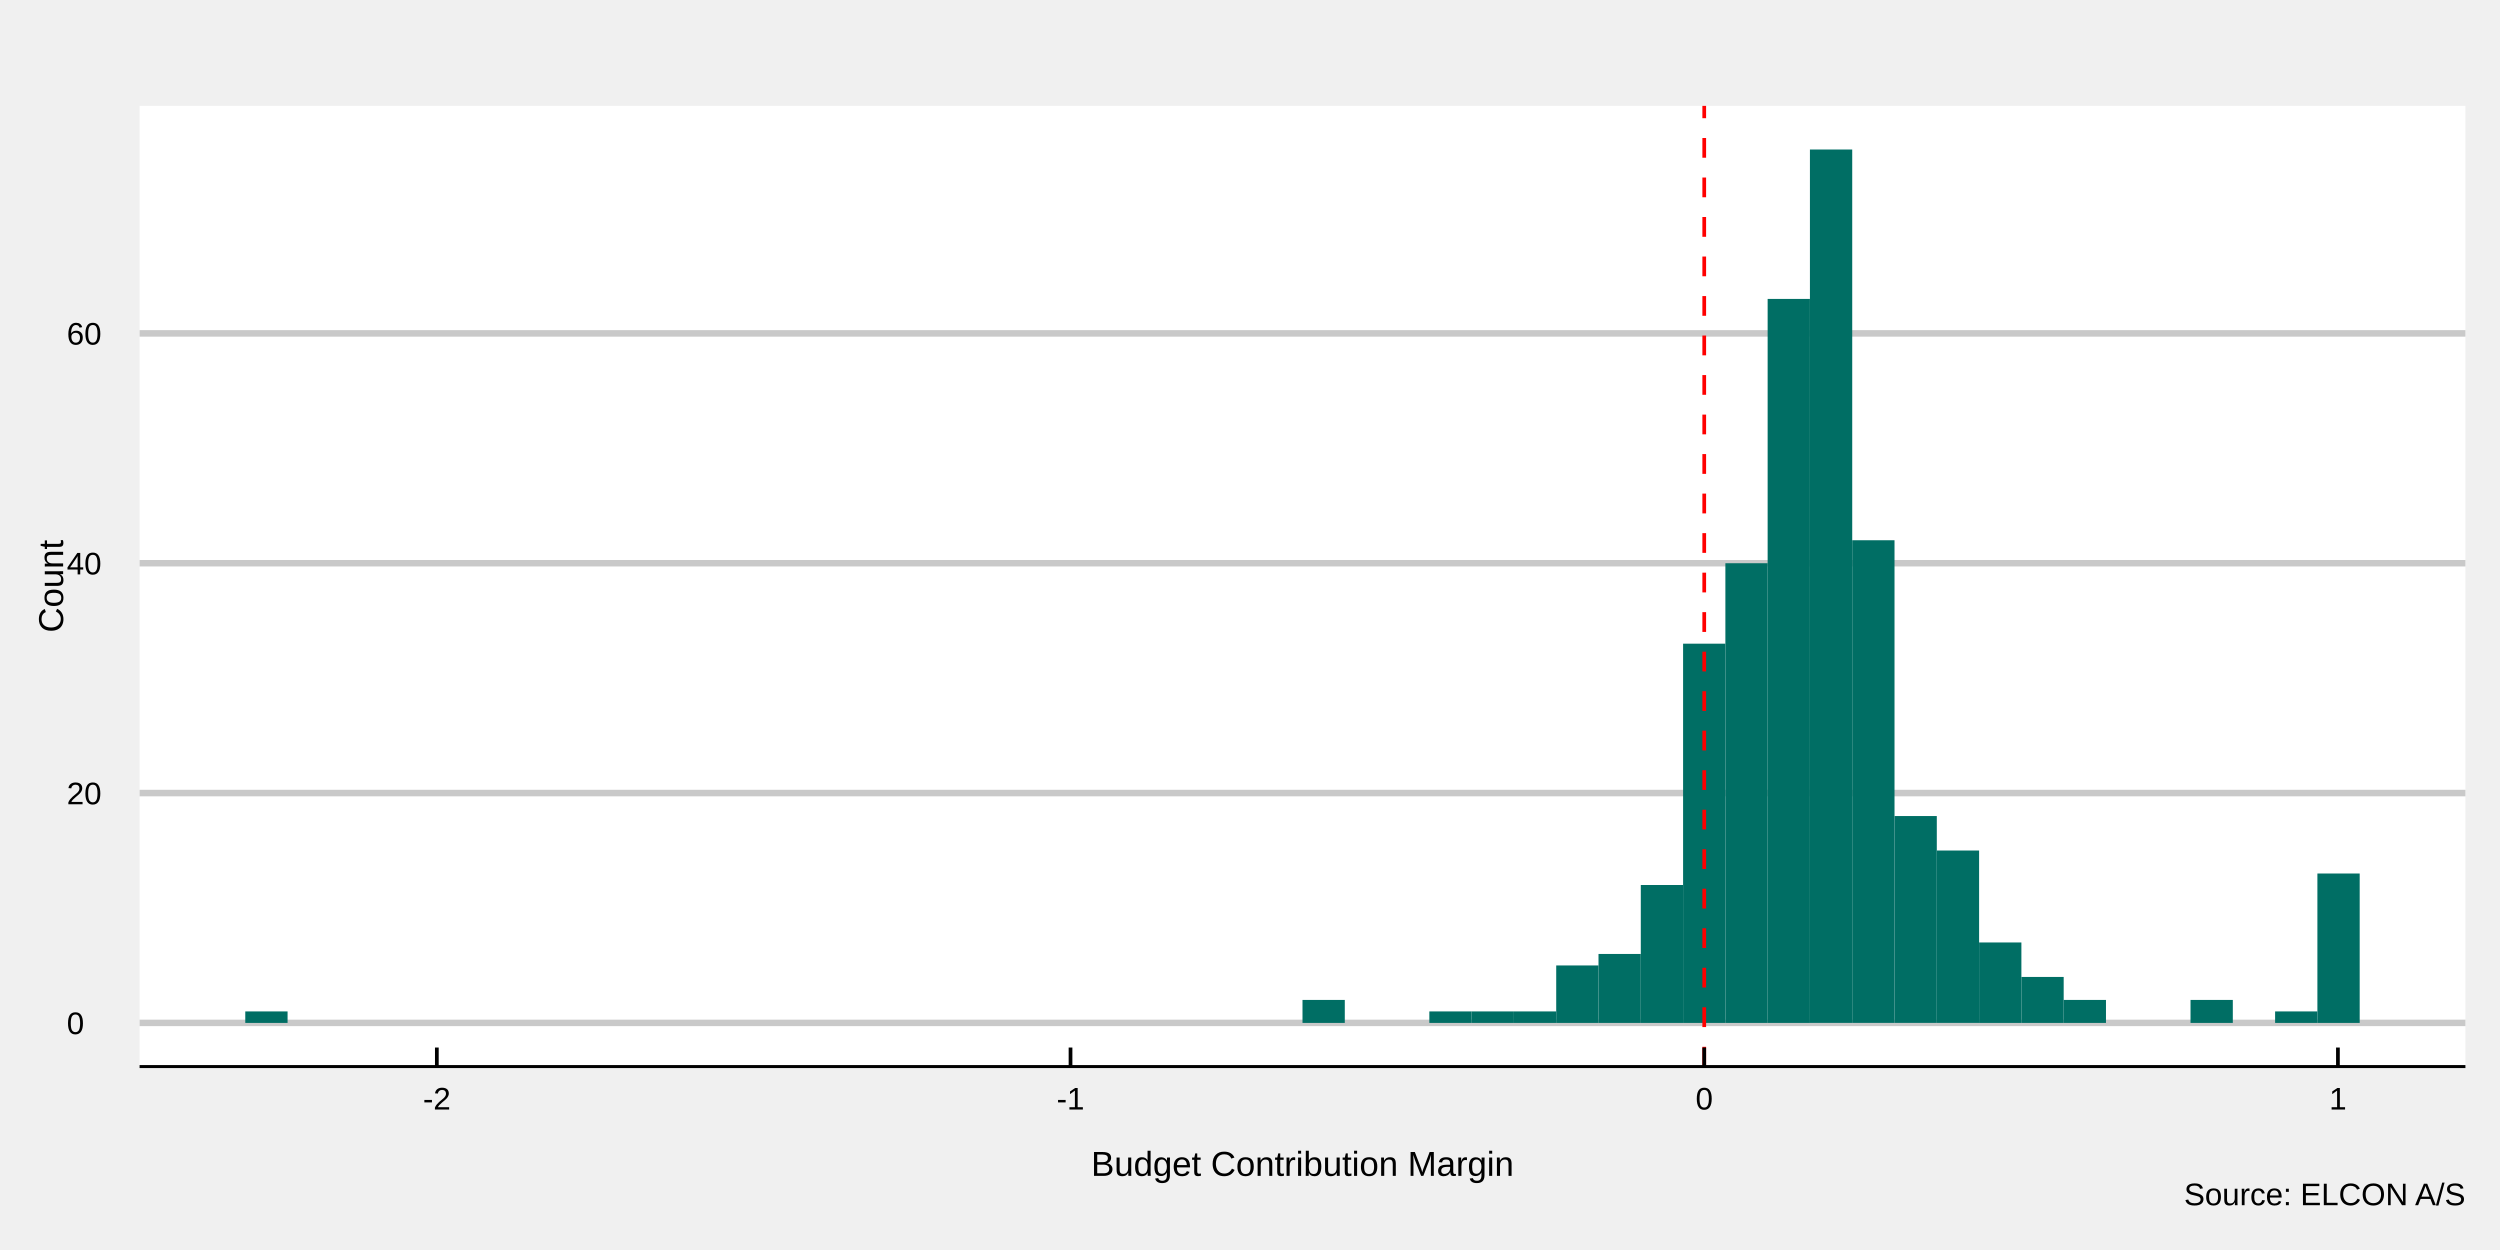
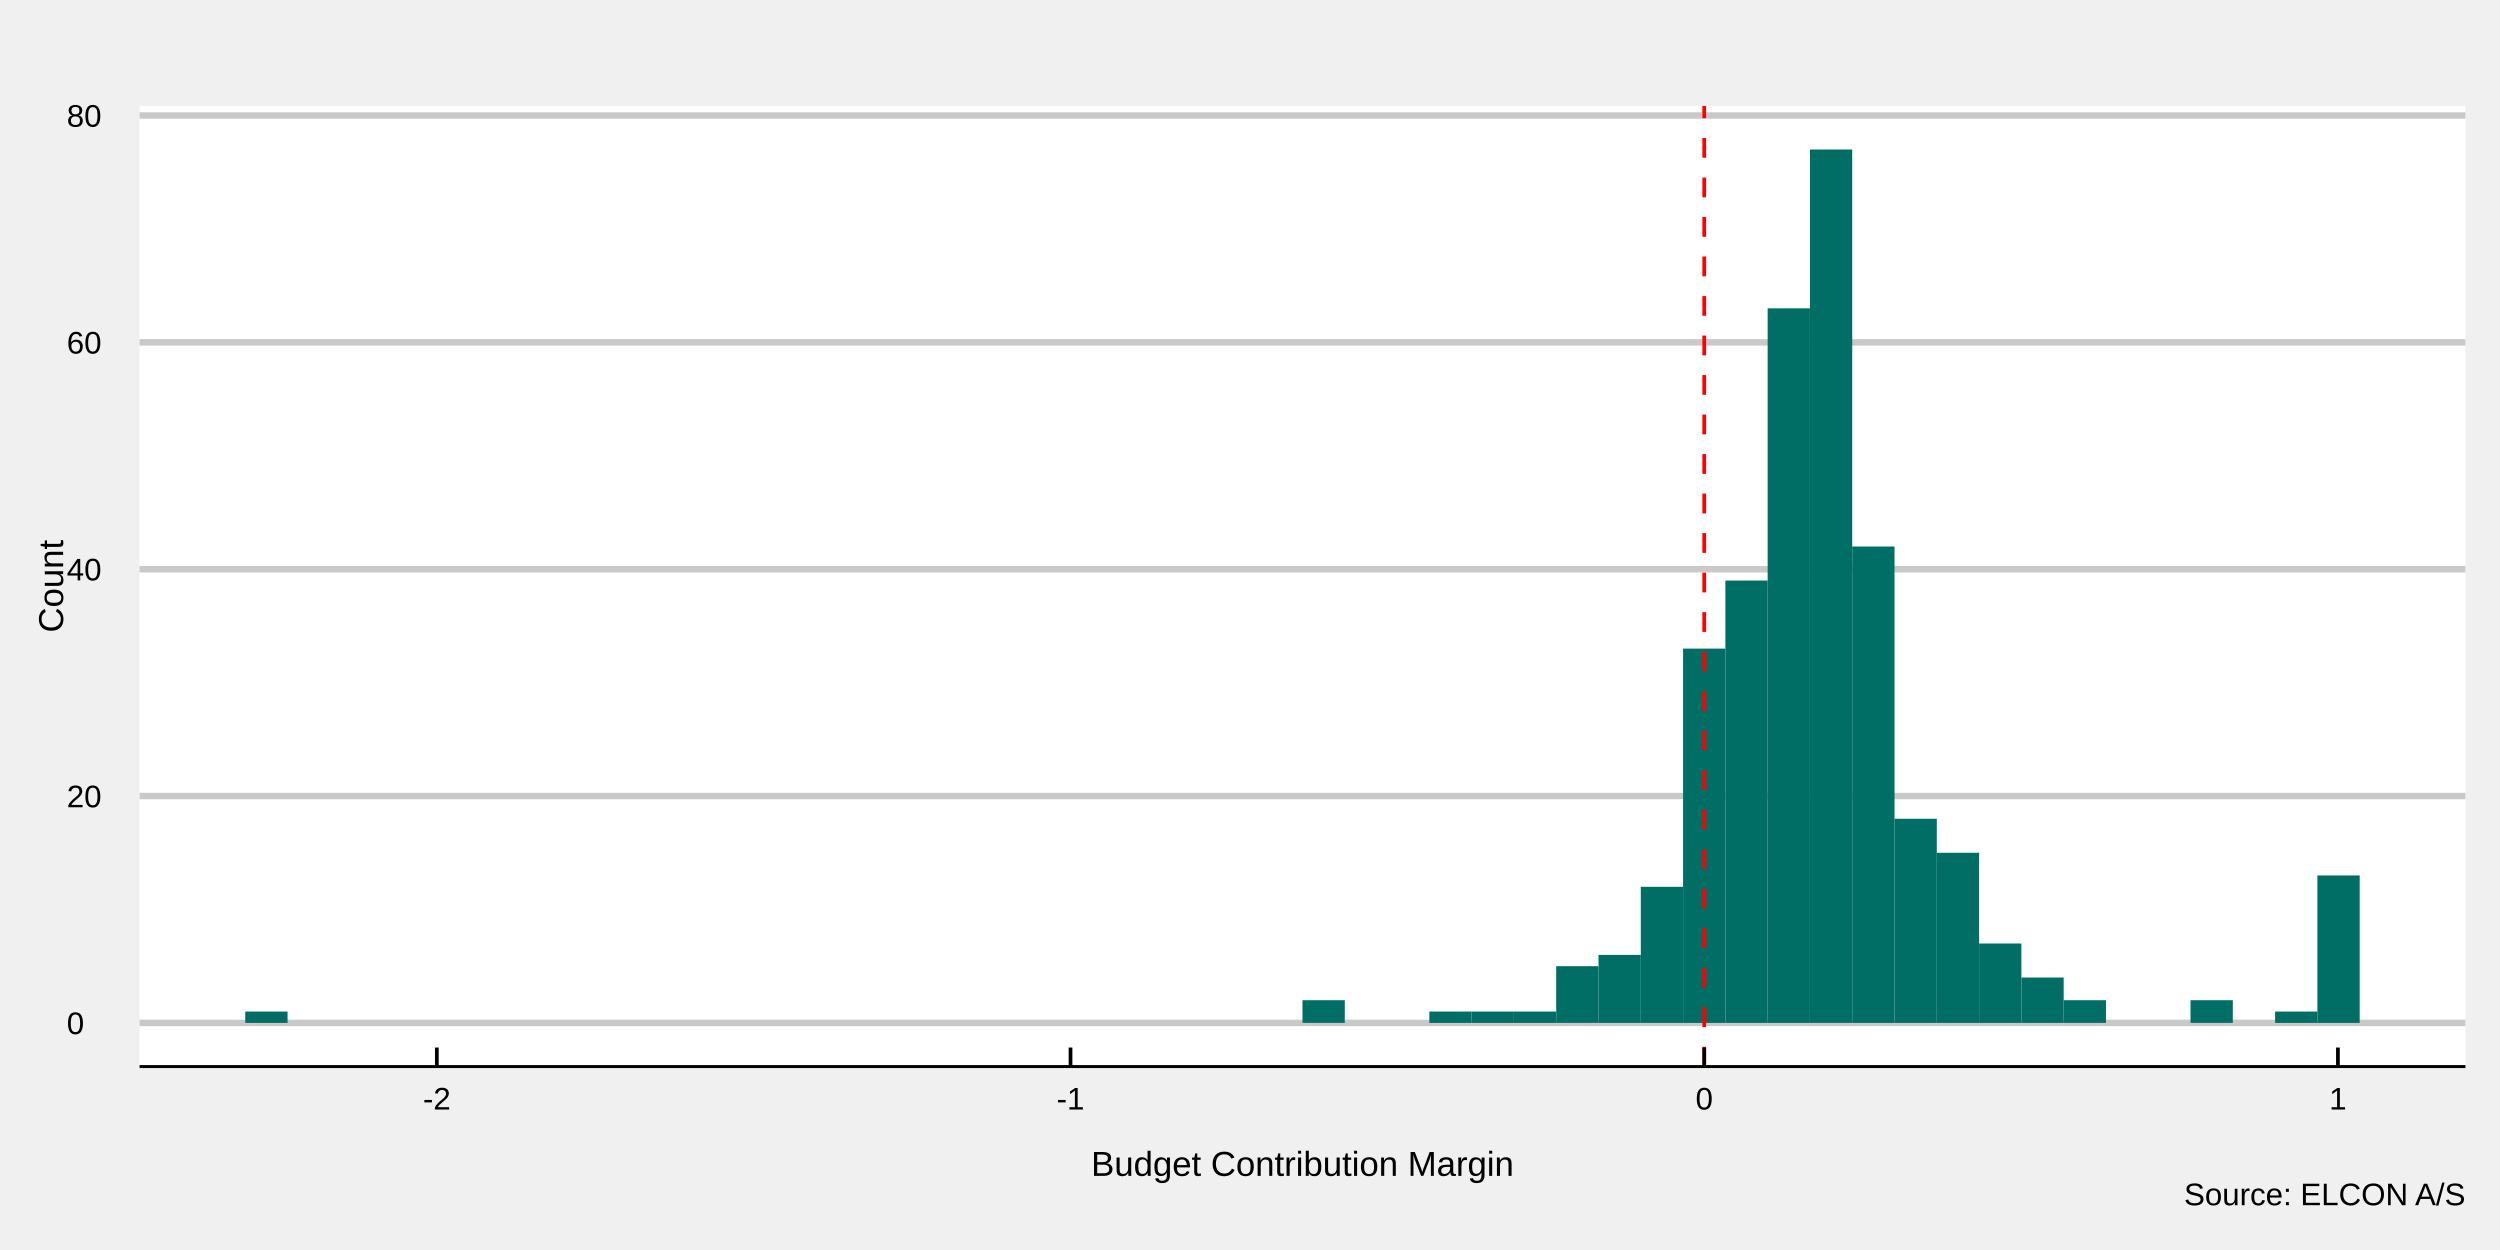
<svg xmlns="http://www.w3.org/2000/svg" class="svglite" width="720.00pt" height="360.00pt" viewBox="0 0 720.00 360.00">
  <defs>
    <style type="text/css">
    .svglite line, .svglite polyline, .svglite polygon, .svglite path, .svglite rect, .svglite circle {
      fill: none;
      stroke: #000000;
      stroke-linecap: round;
      stroke-linejoin: round;
      stroke-miterlimit: 10.00;
    }
    .svglite text {
      white-space: pre;
    }
  </style>
  </defs>
  <rect width="100%" height="100%" style="stroke: none; fill: none;" />
  <defs>
    <clipPath id="cpMC4wMHw3MjAuMDB8MC4wMHwzNjAuMDA=">
      <rect x="0.00" y="0.00" width="720.00" height="360.00" />
    </clipPath>
  </defs>
  <g clip-path="url(#cpMC4wMHw3MjAuMDB8MC4wMHwzNjAuMDA=)">
</g>
  <defs>
    <clipPath id="cpNDAuMjB8NzEwLjA0fDMwLjQ5fDMwNy4xNw==">
      <rect x="40.20" y="30.49" width="669.84" height="276.69" />
    </clipPath>
  </defs>
  <g clip-path="url(#cpNDAuMjB8NzEwLjA0fDMwLjQ5fDMwNy4xNw==)">
    <rect x="40.20" y="30.49" width="669.84" height="276.69" style="stroke-width: 1.07; stroke: none; fill: #FFFFFF;" />
    <polyline points="40.20,294.60 710.04,294.60 " style="stroke-width: 1.87; stroke: #C9C9C9; stroke-linecap: butt;" />
-     <polyline points="40.20,228.40 710.04,228.40 " style="stroke-width: 1.87; stroke: #C9C9C9; stroke-linecap: butt;" />
-     <polyline points="40.20,162.21 710.04,162.21 " style="stroke-width: 1.87; stroke: #C9C9C9; stroke-linecap: butt;" />
-     <polyline points="40.20,96.02 710.04,96.02 " style="stroke-width: 1.87; stroke: #C9C9C9; stroke-linecap: butt;" />
-     <rect x="70.64" y="291.29" width="12.18" height="3.31" style="stroke-width: 1.07; stroke: none; stroke-linecap: butt; stroke-linejoin: miter; fill: #006E64;" />
+     <polyline points="40.20,229.26 710.04,229.26 " style="stroke-width: 1.87; stroke: #C9C9C9; stroke-linecap: butt;" />
+     <polyline points="40.20,163.93 710.04,163.93 " style="stroke-width: 1.87; stroke: #C9C9C9; stroke-linecap: butt;" />
+     <polyline points="40.20,98.60 710.04,98.60 " style="stroke-width: 1.87; stroke: #C9C9C9; stroke-linecap: butt;" />
+     <polyline points="40.20,33.26 710.04,33.26 " style="stroke-width: 1.87; stroke: #C9C9C9; stroke-linecap: butt;" />
+     <rect x="70.64" y="291.33" width="12.18" height="3.27" style="stroke-width: 1.07; stroke: none; stroke-linecap: butt; stroke-linejoin: miter; fill: #006E64;" />
    <rect x="82.82" y="294.60" width="12.18" height="0.00" style="stroke-width: 1.07; stroke: none; stroke-linecap: butt; stroke-linejoin: miter; fill: #006E64;" />
    <rect x="95.00" y="294.60" width="12.18" height="0.00" style="stroke-width: 1.07; stroke: none; stroke-linecap: butt; stroke-linejoin: miter; fill: #006E64;" />
    <rect x="107.18" y="294.60" width="12.18" height="0.00" style="stroke-width: 1.07; stroke: none; stroke-linecap: butt; stroke-linejoin: miter; fill: #006E64;" />
    <rect x="119.36" y="294.60" width="12.18" height="0.00" style="stroke-width: 1.07; stroke: none; stroke-linecap: butt; stroke-linejoin: miter; fill: #006E64;" />
    <rect x="131.54" y="294.60" width="12.18" height="0.00" style="stroke-width: 1.07; stroke: none; stroke-linecap: butt; stroke-linejoin: miter; fill: #006E64;" />
    <rect x="143.72" y="294.60" width="12.18" height="0.00" style="stroke-width: 1.07; stroke: none; stroke-linecap: butt; stroke-linejoin: miter; fill: #006E64;" />
    <rect x="155.90" y="294.60" width="12.18" height="0.00" style="stroke-width: 1.07; stroke: none; stroke-linecap: butt; stroke-linejoin: miter; fill: #006E64;" />
    <rect x="168.07" y="294.60" width="12.18" height="0.00" style="stroke-width: 1.07; stroke: none; stroke-linecap: butt; stroke-linejoin: miter; fill: #006E64;" />
    <rect x="180.25" y="294.60" width="12.18" height="0.00" style="stroke-width: 1.07; stroke: none; stroke-linecap: butt; stroke-linejoin: miter; fill: #006E64;" />
    <rect x="192.43" y="294.60" width="12.18" height="0.00" style="stroke-width: 1.07; stroke: none; stroke-linecap: butt; stroke-linejoin: miter; fill: #006E64;" />
    <rect x="204.61" y="294.60" width="12.18" height="0.00" style="stroke-width: 1.07; stroke: none; stroke-linecap: butt; stroke-linejoin: miter; fill: #006E64;" />
    <rect x="216.79" y="294.60" width="12.18" height="0.00" style="stroke-width: 1.07; stroke: none; stroke-linecap: butt; stroke-linejoin: miter; fill: #006E64;" />
    <rect x="228.97" y="294.60" width="12.18" height="0.00" style="stroke-width: 1.07; stroke: none; stroke-linecap: butt; stroke-linejoin: miter; fill: #006E64;" />
    <rect x="241.15" y="294.60" width="12.18" height="0.00" style="stroke-width: 1.07; stroke: none; stroke-linecap: butt; stroke-linejoin: miter; fill: #006E64;" />
    <rect x="253.33" y="294.60" width="12.18" height="0.00" style="stroke-width: 1.07; stroke: none; stroke-linecap: butt; stroke-linejoin: miter; fill: #006E64;" />
    <rect x="265.51" y="294.60" width="12.18" height="0.00" style="stroke-width: 1.07; stroke: none; stroke-linecap: butt; stroke-linejoin: miter; fill: #006E64;" />
    <rect x="277.69" y="294.60" width="12.18" height="0.00" style="stroke-width: 1.07; stroke: none; stroke-linecap: butt; stroke-linejoin: miter; fill: #006E64;" />
    <rect x="289.86" y="294.60" width="12.18" height="0.00" style="stroke-width: 1.07; stroke: none; stroke-linecap: butt; stroke-linejoin: miter; fill: #006E64;" />
    <rect x="302.04" y="294.60" width="12.18" height="0.00" style="stroke-width: 1.07; stroke: none; stroke-linecap: butt; stroke-linejoin: miter; fill: #006E64;" />
    <rect x="314.22" y="294.60" width="12.18" height="0.00" style="stroke-width: 1.07; stroke: none; stroke-linecap: butt; stroke-linejoin: miter; fill: #006E64;" />
    <rect x="326.40" y="294.60" width="12.18" height="0.00" style="stroke-width: 1.07; stroke: none; stroke-linecap: butt; stroke-linejoin: miter; fill: #006E64;" />
    <rect x="338.58" y="294.60" width="12.18" height="0.00" style="stroke-width: 1.07; stroke: none; stroke-linecap: butt; stroke-linejoin: miter; fill: #006E64;" />
    <rect x="350.76" y="294.60" width="12.18" height="0.00" style="stroke-width: 1.07; stroke: none; stroke-linecap: butt; stroke-linejoin: miter; fill: #006E64;" />
    <rect x="362.94" y="294.60" width="12.18" height="0.00" style="stroke-width: 1.07; stroke: none; stroke-linecap: butt; stroke-linejoin: miter; fill: #006E64;" />
-     <rect x="375.12" y="287.98" width="12.18" height="6.62" style="stroke-width: 1.07; stroke: none; stroke-linecap: butt; stroke-linejoin: miter; fill: #006E64;" />
+     <rect x="375.12" y="288.06" width="12.18" height="6.53" style="stroke-width: 1.07; stroke: none; stroke-linecap: butt; stroke-linejoin: miter; fill: #006E64;" />
    <rect x="387.30" y="294.60" width="12.18" height="0.00" style="stroke-width: 1.07; stroke: none; stroke-linecap: butt; stroke-linejoin: miter; fill: #006E64;" />
    <rect x="399.47" y="294.60" width="12.18" height="0.00" style="stroke-width: 1.07; stroke: none; stroke-linecap: butt; stroke-linejoin: miter; fill: #006E64;" />
-     <rect x="411.65" y="291.29" width="12.18" height="3.31" style="stroke-width: 1.07; stroke: none; stroke-linecap: butt; stroke-linejoin: miter; fill: #006E64;" />
-     <rect x="423.83" y="291.29" width="12.18" height="3.31" style="stroke-width: 1.07; stroke: none; stroke-linecap: butt; stroke-linejoin: miter; fill: #006E64;" />
-     <rect x="436.01" y="291.29" width="12.18" height="3.31" style="stroke-width: 1.07; stroke: none; stroke-linecap: butt; stroke-linejoin: miter; fill: #006E64;" />
-     <rect x="448.19" y="278.05" width="12.18" height="16.55" style="stroke-width: 1.07; stroke: none; stroke-linecap: butt; stroke-linejoin: miter; fill: #006E64;" />
-     <rect x="460.37" y="274.74" width="12.18" height="19.86" style="stroke-width: 1.07; stroke: none; stroke-linecap: butt; stroke-linejoin: miter; fill: #006E64;" />
-     <rect x="472.55" y="254.88" width="12.18" height="39.72" style="stroke-width: 1.07; stroke: none; stroke-linecap: butt; stroke-linejoin: miter; fill: #006E64;" />
-     <rect x="484.73" y="185.38" width="12.18" height="109.22" style="stroke-width: 1.07; stroke: none; stroke-linecap: butt; stroke-linejoin: miter; fill: #006E64;" />
-     <rect x="496.91" y="162.21" width="12.18" height="132.39" style="stroke-width: 1.07; stroke: none; stroke-linecap: butt; stroke-linejoin: miter; fill: #006E64;" />
-     <rect x="509.08" y="86.09" width="12.18" height="208.51" style="stroke-width: 1.07; stroke: none; stroke-linecap: butt; stroke-linejoin: miter; fill: #006E64;" />
+     <rect x="411.65" y="291.33" width="12.18" height="3.27" style="stroke-width: 1.07; stroke: none; stroke-linecap: butt; stroke-linejoin: miter; fill: #006E64;" />
+     <rect x="423.83" y="291.33" width="12.18" height="3.27" style="stroke-width: 1.07; stroke: none; stroke-linecap: butt; stroke-linejoin: miter; fill: #006E64;" />
+     <rect x="436.01" y="291.33" width="12.18" height="3.27" style="stroke-width: 1.07; stroke: none; stroke-linecap: butt; stroke-linejoin: miter; fill: #006E64;" />
+     <rect x="448.19" y="278.26" width="12.18" height="16.33" style="stroke-width: 1.07; stroke: none; stroke-linecap: butt; stroke-linejoin: miter; fill: #006E64;" />
+     <rect x="460.37" y="275.00" width="12.18" height="19.60" style="stroke-width: 1.07; stroke: none; stroke-linecap: butt; stroke-linejoin: miter; fill: #006E64;" />
+     <rect x="472.55" y="255.40" width="12.18" height="39.20" style="stroke-width: 1.07; stroke: none; stroke-linecap: butt; stroke-linejoin: miter; fill: #006E64;" />
+     <rect x="484.73" y="186.80" width="12.18" height="107.80" style="stroke-width: 1.07; stroke: none; stroke-linecap: butt; stroke-linejoin: miter; fill: #006E64;" />
+     <rect x="496.91" y="167.20" width="12.18" height="127.40" style="stroke-width: 1.07; stroke: none; stroke-linecap: butt; stroke-linejoin: miter; fill: #006E64;" />
+     <rect x="509.08" y="88.80" width="12.18" height="205.80" style="stroke-width: 1.07; stroke: none; stroke-linecap: butt; stroke-linejoin: miter; fill: #006E64;" />
    <rect x="521.26" y="43.06" width="12.18" height="251.53" style="stroke-width: 1.07; stroke: none; stroke-linecap: butt; stroke-linejoin: miter; fill: #006E64;" />
-     <rect x="533.44" y="155.59" width="12.18" height="139.00" style="stroke-width: 1.07; stroke: none; stroke-linecap: butt; stroke-linejoin: miter; fill: #006E64;" />
-     <rect x="545.62" y="235.02" width="12.18" height="59.57" style="stroke-width: 1.07; stroke: none; stroke-linecap: butt; stroke-linejoin: miter; fill: #006E64;" />
-     <rect x="557.80" y="244.95" width="12.18" height="49.64" style="stroke-width: 1.07; stroke: none; stroke-linecap: butt; stroke-linejoin: miter; fill: #006E64;" />
-     <rect x="569.98" y="271.43" width="12.18" height="23.17" style="stroke-width: 1.07; stroke: none; stroke-linecap: butt; stroke-linejoin: miter; fill: #006E64;" />
-     <rect x="582.16" y="281.36" width="12.18" height="13.24" style="stroke-width: 1.07; stroke: none; stroke-linecap: butt; stroke-linejoin: miter; fill: #006E64;" />
-     <rect x="594.34" y="287.98" width="12.18" height="6.62" style="stroke-width: 1.07; stroke: none; stroke-linecap: butt; stroke-linejoin: miter; fill: #006E64;" />
+     <rect x="533.44" y="157.40" width="12.18" height="137.20" style="stroke-width: 1.07; stroke: none; stroke-linecap: butt; stroke-linejoin: miter; fill: #006E64;" />
+     <rect x="545.62" y="235.80" width="12.18" height="58.80" style="stroke-width: 1.07; stroke: none; stroke-linecap: butt; stroke-linejoin: miter; fill: #006E64;" />
+     <rect x="557.80" y="245.60" width="12.18" height="49.00" style="stroke-width: 1.07; stroke: none; stroke-linecap: butt; stroke-linejoin: miter; fill: #006E64;" />
+     <rect x="569.98" y="271.73" width="12.18" height="22.87" style="stroke-width: 1.07; stroke: none; stroke-linecap: butt; stroke-linejoin: miter; fill: #006E64;" />
+     <rect x="582.16" y="281.53" width="12.18" height="13.07" style="stroke-width: 1.07; stroke: none; stroke-linecap: butt; stroke-linejoin: miter; fill: #006E64;" />
+     <rect x="594.34" y="288.06" width="12.18" height="6.53" style="stroke-width: 1.07; stroke: none; stroke-linecap: butt; stroke-linejoin: miter; fill: #006E64;" />
    <rect x="606.52" y="294.60" width="12.18" height="0.00" style="stroke-width: 1.07; stroke: none; stroke-linecap: butt; stroke-linejoin: miter; fill: #006E64;" />
    <rect x="618.70" y="294.60" width="12.18" height="0.00" style="stroke-width: 1.07; stroke: none; stroke-linecap: butt; stroke-linejoin: miter; fill: #006E64;" />
-     <rect x="630.87" y="287.98" width="12.18" height="6.62" style="stroke-width: 1.07; stroke: none; stroke-linecap: butt; stroke-linejoin: miter; fill: #006E64;" />
+     <rect x="630.87" y="288.06" width="12.18" height="6.53" style="stroke-width: 1.07; stroke: none; stroke-linecap: butt; stroke-linejoin: miter; fill: #006E64;" />
    <rect x="643.05" y="294.60" width="12.18" height="0.00" style="stroke-width: 1.07; stroke: none; stroke-linecap: butt; stroke-linejoin: miter; fill: #006E64;" />
-     <rect x="655.23" y="291.29" width="12.18" height="3.31" style="stroke-width: 1.07; stroke: none; stroke-linecap: butt; stroke-linejoin: miter; fill: #006E64;" />
-     <rect x="667.41" y="251.57" width="12.18" height="43.03" style="stroke-width: 1.07; stroke: none; stroke-linecap: butt; stroke-linejoin: miter; fill: #006E64;" />
+     <rect x="655.23" y="291.33" width="12.18" height="3.27" style="stroke-width: 1.07; stroke: none; stroke-linecap: butt; stroke-linejoin: miter; fill: #006E64;" />
+     <rect x="667.41" y="252.13" width="12.18" height="42.47" style="stroke-width: 1.07; stroke: none; stroke-linecap: butt; stroke-linejoin: miter; fill: #006E64;" />
    <line x1="490.82" y1="307.17" x2="490.82" y2="30.49" style="stroke-width: 1.07; stroke: #FF0000; stroke-dasharray: 5.69,5.69; stroke-linecap: butt;" />
  </g>
  <g clip-path="url(#cpMC4wMHw3MjAuMDB8MC4wMHwzNjAuMDA=)">
    <text x="19.23" y="297.82" style="font-size: 9.00px; font-family: &quot;Arial&quot;;" textLength="5.00px" lengthAdjust="spacingAndGlyphs">0</text>
-     <text x="19.23" y="231.63" style="font-size: 9.00px; font-family: &quot;Arial&quot;;" textLength="10.01px" lengthAdjust="spacingAndGlyphs">20</text>
-     <text x="19.23" y="165.43" style="font-size: 9.00px; font-family: &quot;Arial&quot;;" textLength="10.01px" lengthAdjust="spacingAndGlyphs">40</text>
-     <text x="19.23" y="99.24" style="font-size: 9.00px; font-family: &quot;Arial&quot;;" textLength="10.01px" lengthAdjust="spacingAndGlyphs">60</text>
+     <text x="19.23" y="232.49" style="font-size: 9.00px; font-family: &quot;Arial&quot;;" textLength="10.01px" lengthAdjust="spacingAndGlyphs">20</text>
+     <text x="19.23" y="167.15" style="font-size: 9.00px; font-family: &quot;Arial&quot;;" textLength="10.01px" lengthAdjust="spacingAndGlyphs">40</text>
+     <text x="19.23" y="101.82" style="font-size: 9.00px; font-family: &quot;Arial&quot;;" textLength="10.01px" lengthAdjust="spacingAndGlyphs">60</text>
+     <text x="19.23" y="36.49" style="font-size: 9.00px; font-family: &quot;Arial&quot;;" textLength="10.01px" lengthAdjust="spacingAndGlyphs">80</text>
    <polyline points="40.20,307.17 710.04,307.17 " style="stroke-width: 0.85; stroke-linecap: butt;" />
    <polyline points="125.81,301.69 125.81,307.17 " style="stroke-width: 1.07; stroke-linecap: butt;" />
    <polyline points="308.31,301.69 308.31,307.17 " style="stroke-width: 1.07; stroke-linecap: butt;" />
    <polyline points="490.82,301.69 490.82,307.17 " style="stroke-width: 1.07; stroke-linecap: butt;" />
    <polyline points="673.32,301.69 673.32,307.17 " style="stroke-width: 1.07; stroke-linecap: butt;" />
    <text x="125.81" y="319.54" text-anchor="middle" style="font-size: 9.00px; font-family: &quot;Arial&quot;;" textLength="8.00px" lengthAdjust="spacingAndGlyphs">-2</text>
    <text x="308.31" y="319.54" text-anchor="middle" style="font-size: 9.00px; font-family: &quot;Arial&quot;;" textLength="8.00px" lengthAdjust="spacingAndGlyphs">-1</text>
    <text x="490.82" y="319.54" text-anchor="middle" style="font-size: 9.00px; font-family: &quot;Arial&quot;;" textLength="5.00px" lengthAdjust="spacingAndGlyphs">0</text>
    <text x="673.32" y="319.54" text-anchor="middle" style="font-size: 9.00px; font-family: &quot;Arial&quot;;" textLength="5.00px" lengthAdjust="spacingAndGlyphs">1</text>
    <text x="375.12" y="338.66" text-anchor="middle" style="font-size: 10.00px; font-family: &quot;Arial&quot;;" textLength="121.81px" lengthAdjust="spacingAndGlyphs">Budget Contribution Margin</text>
    <text transform="translate(18.18,168.83) rotate(-90)" text-anchor="middle" style="font-size: 10.00px; font-family: &quot;Arial&quot;;" textLength="26.70px" lengthAdjust="spacingAndGlyphs">Count</text>
    <text x="710.04" y="347.10" text-anchor="end" style="font-size: 9.00px; font-family: &quot;Arial&quot;;" textLength="81.03px" lengthAdjust="spacingAndGlyphs">Source: ELCON A/S</text>
  </g>
</svg>
